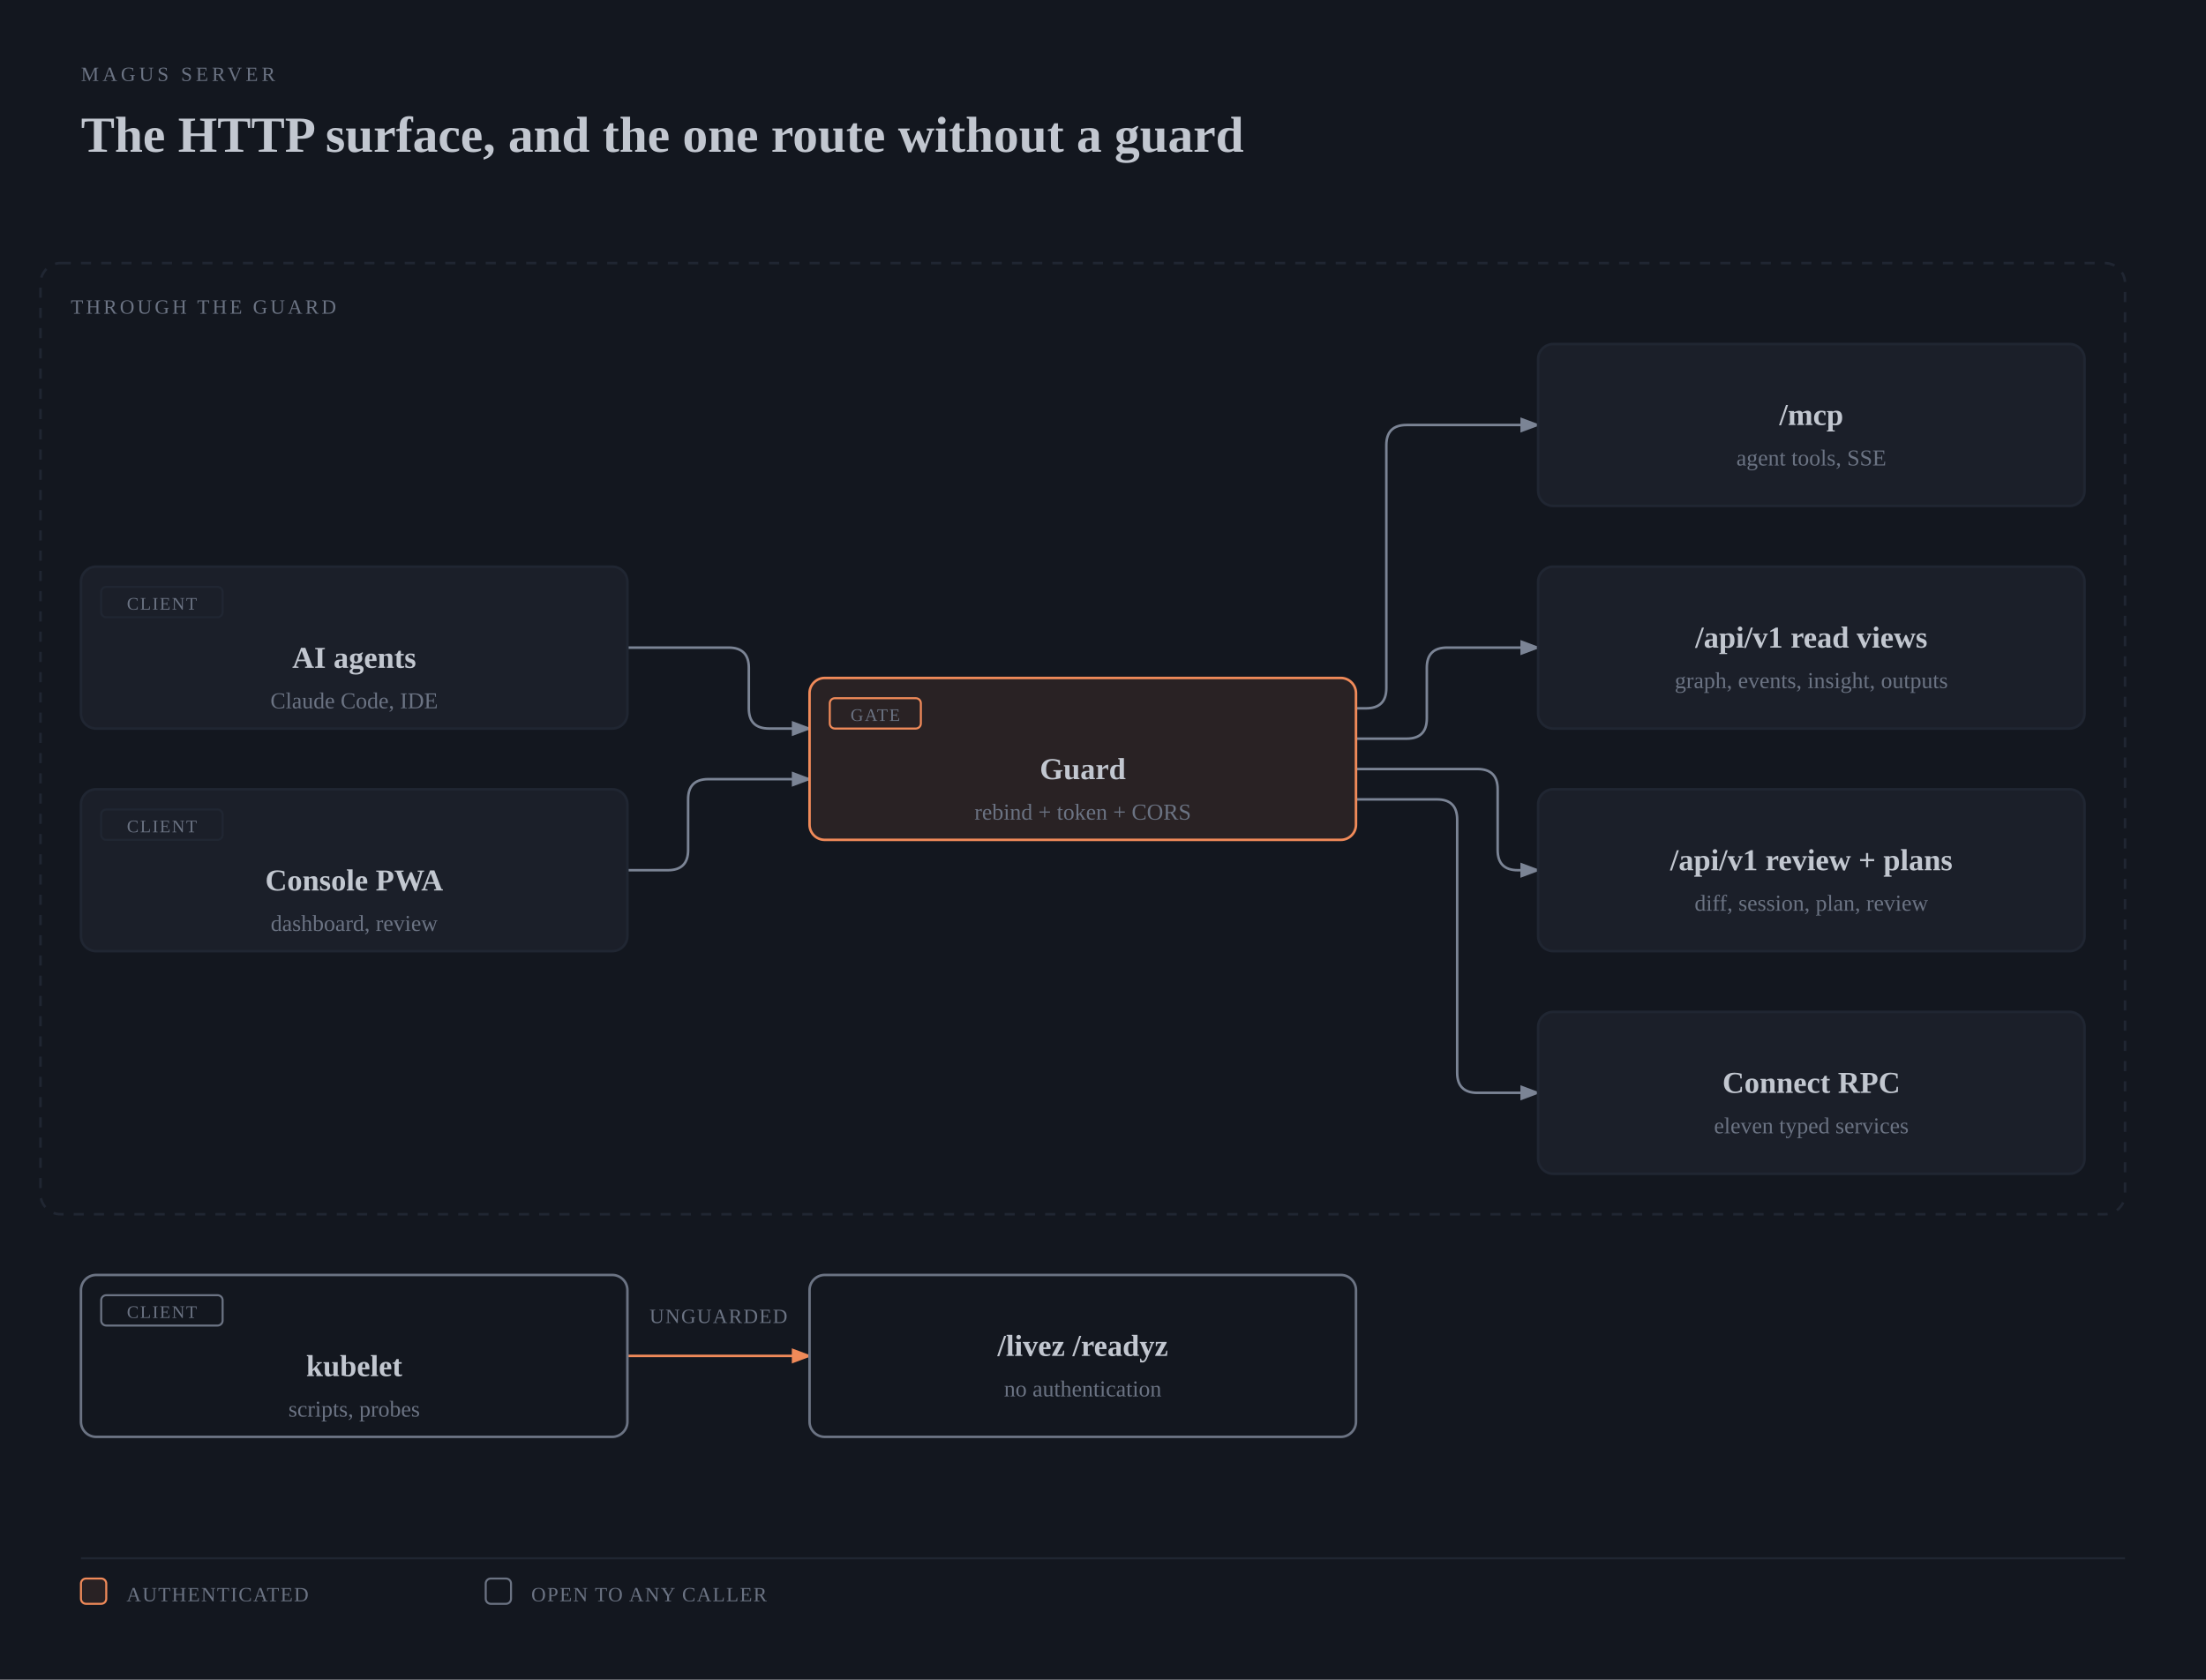
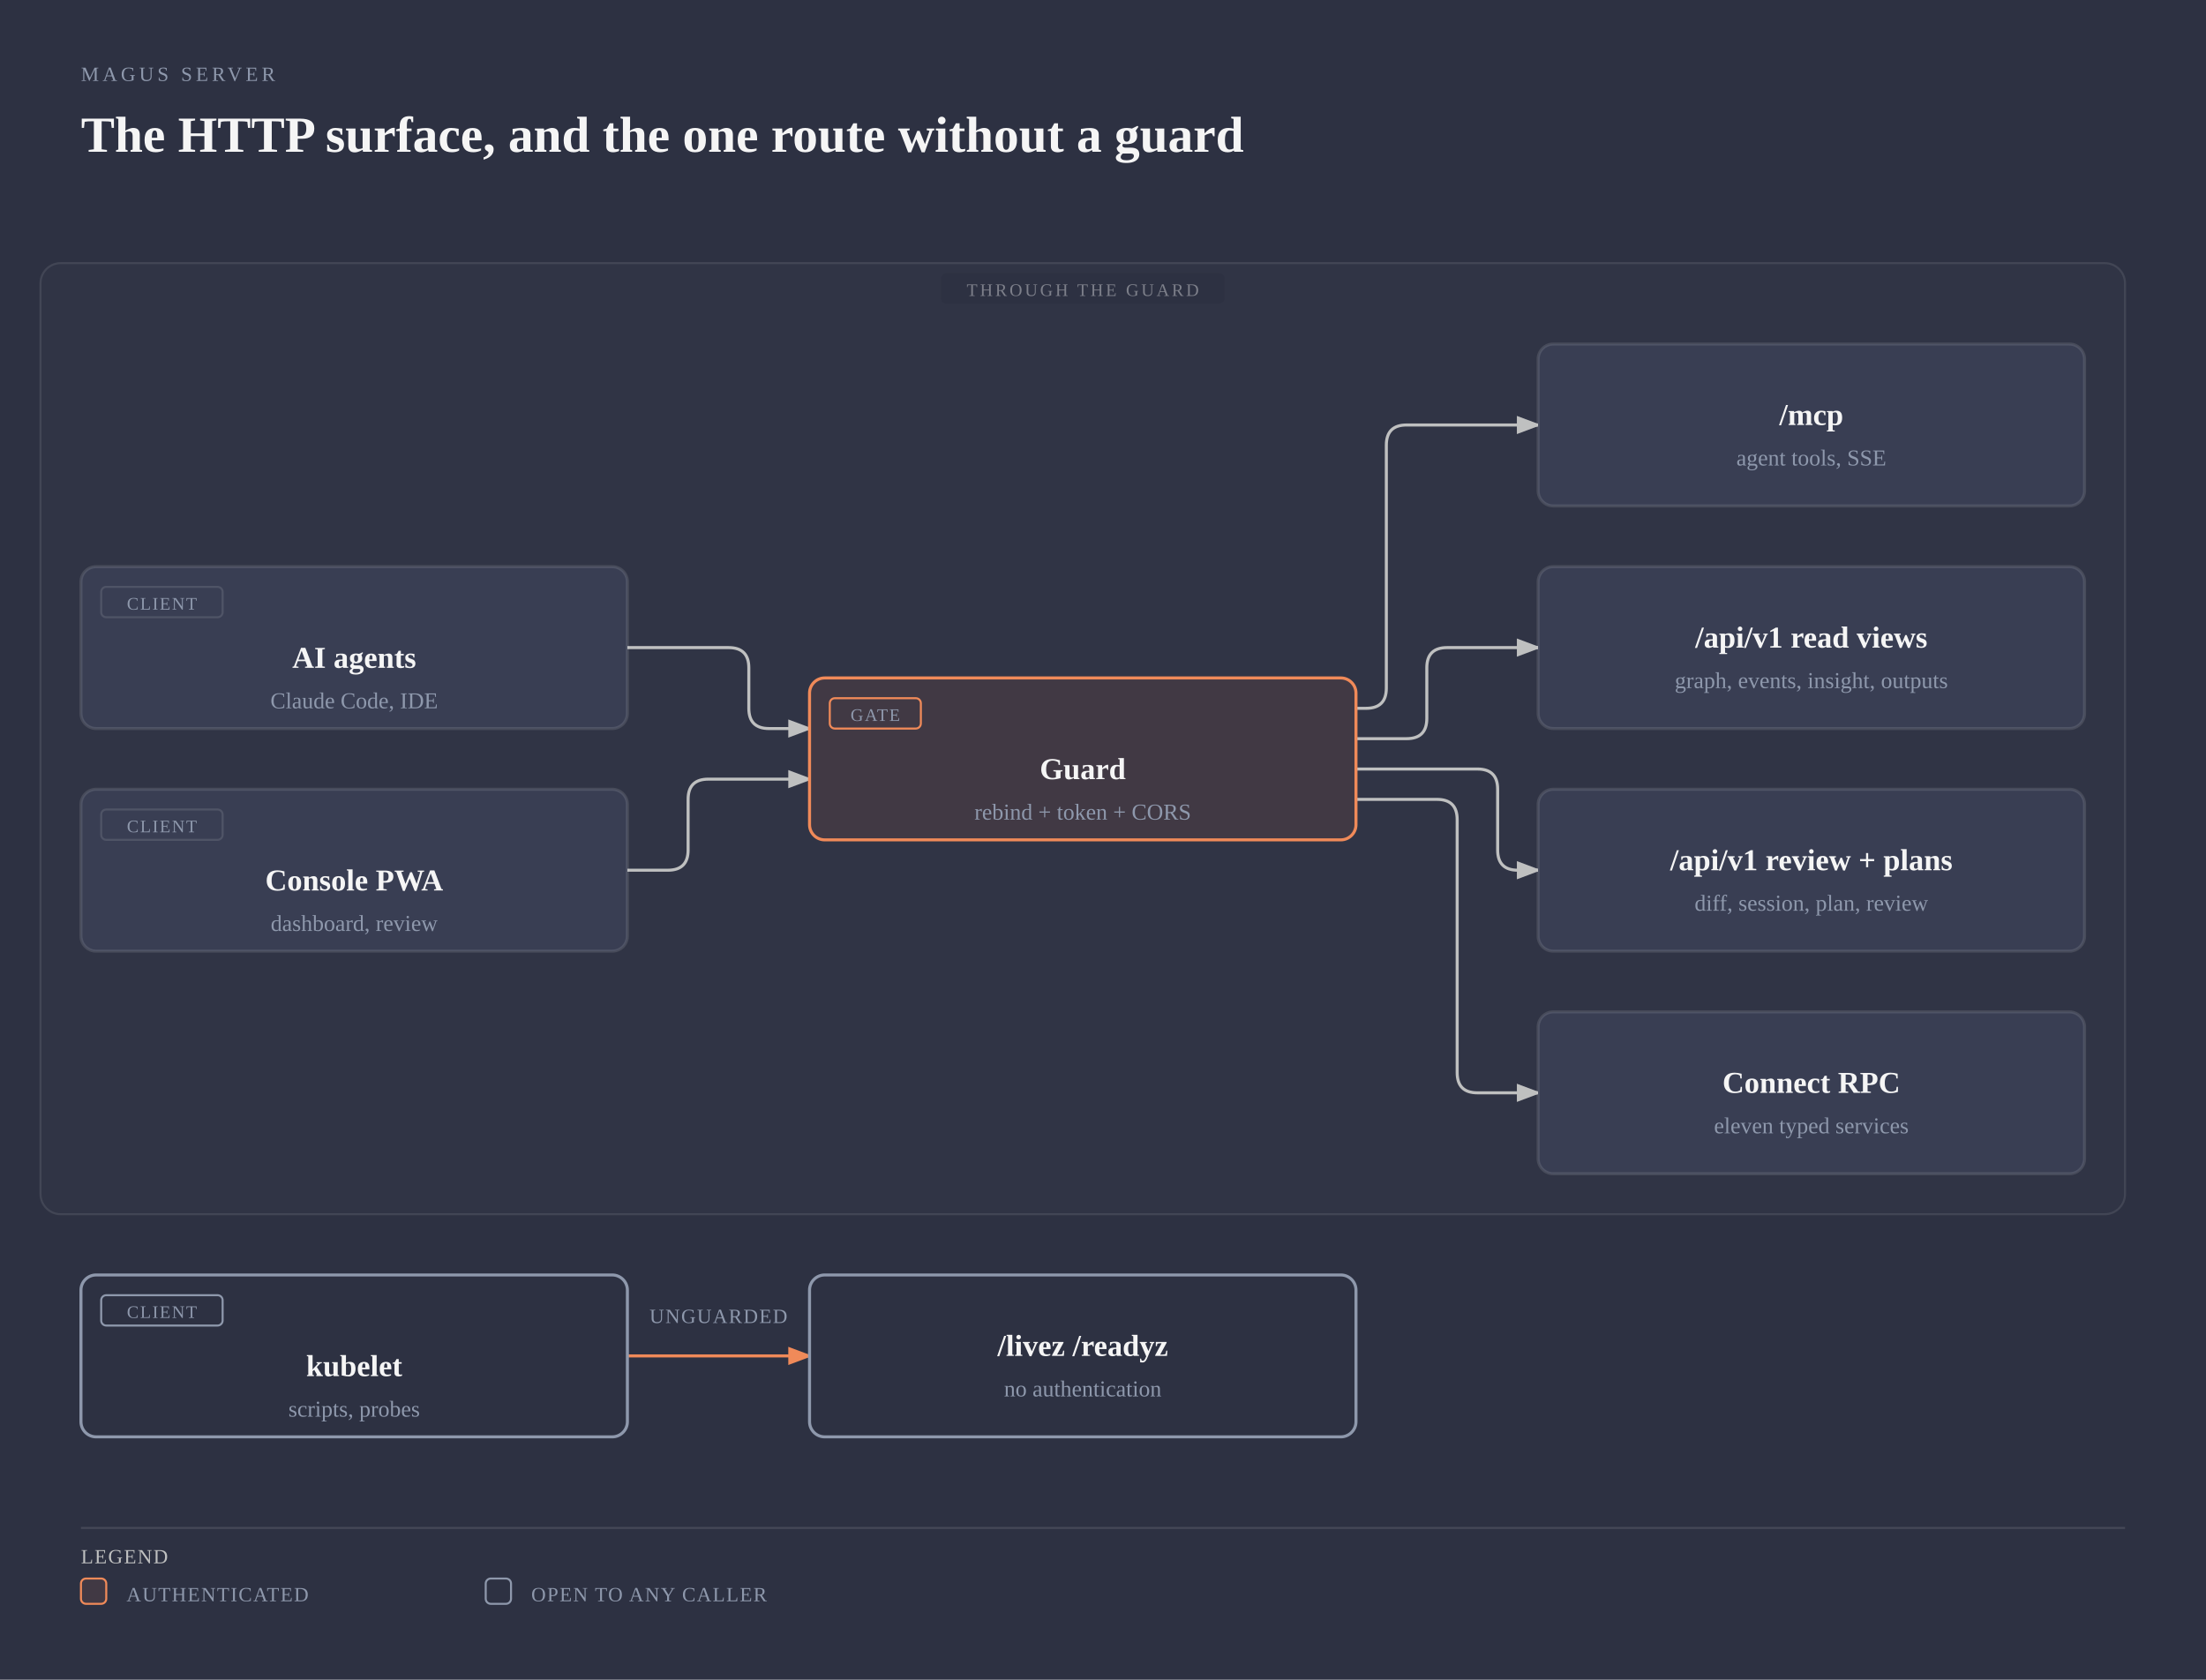
<svg xmlns="http://www.w3.org/2000/svg" viewBox="0 0 872 664" width="872" height="664" role="img" aria-labelledby="server-http-title server-http-desc" class="magus-diagram">
  <defs>
    <marker id="server-http-arrow-default" markerWidth="8" markerHeight="6" refX="7" refY="3" orient="auto">
-       <polygon points="0 0, 8 3, 0 6" fill="#7b8495" />
+       <polygon points="0 0, 8 3, 0 6" fill="#bfc0c0" />
    </marker>
    <marker id="server-http-arrow-accent" markerWidth="8" markerHeight="6" refX="7" refY="3" orient="auto">
      <polygon points="0 0, 8 3, 0 6" fill="#f08a59" />
    </marker>
    <marker id="server-http-arrow-link" markerWidth="8" markerHeight="6" refX="7" refY="3" orient="auto">
      <polygon points="0 0, 8 3, 0 6" fill="#6a95d8" />
    </marker>
  </defs>
-   <rect width="100%" height="100%" fill="#13171f" />
-   <text x="32" y="32" fill="#6b7383" font-size="8" font-family="var(--pico-font-family-monospace, monospace)" style="font-variant-ligatures:none" letter-spacing="0.18em">MAGUS SERVER</text>
-   <text x="32" y="60" fill="#c2c7d0" font-size="20" font-weight="600" font-family="var(--pico-font-family, sans-serif)">The HTTP surface, and the one route without a guard</text>
+   <rect width="100%" height="100%" fill="#2d3142" />
+   <text x="32" y="32" fill="#8e98ac" font-size="8" font-family="var(--pico-font-family-monospace, monospace)" style="font-variant-ligatures:none" letter-spacing="0.18em">MAGUS SERVER</text>
+   <text x="32" y="60" fill="#f5f5f5" font-size="20" font-weight="600" font-family="var(--pico-font-family, sans-serif)">The HTTP surface, and the one route without a guard</text>
  <g transform="translate(0,40)">
-     <rect x="16" y="64" width="824" height="376" rx="8" fill="none" stroke="#202632" stroke-width="1" stroke-dasharray="4,4" />
-     <text x="28" y="84" fill="#6b7383" font-size="8" font-family="var(--pico-font-family-monospace, monospace)" style="font-variant-ligatures:none" letter-spacing="0.14em">THROUGH THE GUARD</text>
-     <path d="M 248 216 L 288 216 Q 296 216 296 224 L 296 240 Q 296 248 304 248 L 320 248" fill="none" stroke="#7b8495" stroke-width="1" marker-end="url(#server-http-arrow-default)" />
-     <path d="M 248 304 L 264 304 Q 272 304 272 296 L 272 276 Q 272 268 280 268 L 320 268" fill="none" stroke="#7b8495" stroke-width="1" marker-end="url(#server-http-arrow-default)" />
-     <path d="M 536 240 L 540 240 Q 548 240 548 232 L 548 136 Q 548 128 556 128 L 608 128" fill="none" stroke="#7b8495" stroke-width="1" marker-end="url(#server-http-arrow-default)" />
-     <path d="M 536 252 L 556 252 Q 564 252 564 244 L 564 224 Q 564 216 572 216 L 608 216" fill="none" stroke="#7b8495" stroke-width="1" marker-end="url(#server-http-arrow-default)" />
-     <path d="M 536 264 L 584 264 Q 592 264 592 272 L 592 296 Q 592 304 600 304 L 608 304" fill="none" stroke="#7b8495" stroke-width="1" marker-end="url(#server-http-arrow-default)" />
-     <path d="M 536 276 L 568 276 Q 576 276 576 284 L 576 384 Q 576 392 584 392 L 608 392" fill="none" stroke="#7b8495" stroke-width="1" marker-end="url(#server-http-arrow-default)" />
-     <path d="M 248 496 L 320 496" fill="none" stroke="#f08a59" stroke-width="1" marker-end="url(#server-http-arrow-accent)" />
-     <rect x="256" y="474" width="56" height="12" rx="2" fill="#13171f" />
-     <text x="284" y="483" fill="#6b7383" font-size="8" font-family="var(--pico-font-family-monospace, monospace)" style="font-variant-ligatures:none" text-anchor="middle" letter-spacing="0.06em">UNGUARDED</text>
-     <rect x="32" y="184" width="216" height="64" rx="6" fill="#13171f" />
-     <rect x="32" y="184" width="216" height="64" rx="6" fill="#1b1f29" stroke="#202632" stroke-width="1" />
-     <rect x="40" y="192" width="48" height="12" rx="2" fill="none" stroke="#202632" stroke-width="0.8" />
-     <text x="64" y="201" fill="#6b7383" font-size="7" font-family="var(--pico-font-family-monospace, monospace)" style="font-variant-ligatures:none" text-anchor="middle" letter-spacing="0.08em">CLIENT</text>
-     <text x="140" y="224" fill="#c2c7d0" font-size="12" font-weight="600" font-family="var(--pico-font-family, sans-serif)" text-anchor="middle">AI agents</text>
-     <text x="140" y="240" fill="#6b7383" font-size="9" font-family="var(--pico-font-family-monospace, monospace)" style="font-variant-ligatures:none" text-anchor="middle">Claude Code, IDE</text>
-     <rect x="32" y="272" width="216" height="64" rx="6" fill="#13171f" />
-     <rect x="32" y="272" width="216" height="64" rx="6" fill="#1b1f29" stroke="#202632" stroke-width="1" />
-     <rect x="40" y="280" width="48" height="12" rx="2" fill="none" stroke="#202632" stroke-width="0.8" />
-     <text x="64" y="289" fill="#6b7383" font-size="7" font-family="var(--pico-font-family-monospace, monospace)" style="font-variant-ligatures:none" text-anchor="middle" letter-spacing="0.08em">CLIENT</text>
-     <text x="140" y="312" fill="#c2c7d0" font-size="12" font-weight="600" font-family="var(--pico-font-family, sans-serif)" text-anchor="middle">Console PWA</text>
-     <text x="140" y="328" fill="#6b7383" font-size="9" font-family="var(--pico-font-family-monospace, monospace)" style="font-variant-ligatures:none" text-anchor="middle">dashboard, review</text>
-     <rect x="32" y="464" width="216" height="64" rx="6" fill="#13171f" />
-     <rect x="32" y="464" width="216" height="64" rx="6" fill="#13171f" stroke="#6b7383" stroke-width="1" />
-     <rect x="40" y="472" width="48" height="12" rx="2" fill="none" stroke="#6b7383" stroke-width="0.8" />
-     <text x="64" y="481" fill="#6b7383" font-size="7" font-family="var(--pico-font-family-monospace, monospace)" style="font-variant-ligatures:none" text-anchor="middle" letter-spacing="0.08em">CLIENT</text>
-     <text x="140" y="504" fill="#c2c7d0" font-size="12" font-weight="600" font-family="var(--pico-font-family, sans-serif)" text-anchor="middle">kubelet</text>
-     <text x="140" y="520" fill="#6b7383" font-size="9" font-family="var(--pico-font-family-monospace, monospace)" style="font-variant-ligatures:none" text-anchor="middle">scripts, probes</text>
-     <rect x="320" y="228" width="216" height="64" rx="6" fill="#13171f" />
-     <rect x="320" y="228" width="216" height="64" rx="6" fill="rgba(240,138,89,0.10)" stroke="#f08a59" stroke-width="1" />
-     <rect x="328" y="236" width="36" height="12" rx="2" fill="none" stroke="#f08a59" stroke-width="0.8" />
-     <text x="346" y="245" fill="#6b7383" font-size="7" font-family="var(--pico-font-family-monospace, monospace)" style="font-variant-ligatures:none" text-anchor="middle" letter-spacing="0.08em">GATE</text>
-     <text x="428" y="268" fill="#c2c7d0" font-size="12" font-weight="600" font-family="var(--pico-font-family, sans-serif)" text-anchor="middle">Guard</text>
-     <text x="428" y="284" fill="#6b7383" font-size="9" font-family="var(--pico-font-family-monospace, monospace)" style="font-variant-ligatures:none" text-anchor="middle">rebind + token + CORS</text>
-     <rect x="608" y="96" width="216" height="64" rx="6" fill="#13171f" />
-     <rect x="608" y="96" width="216" height="64" rx="6" fill="#1b1f29" stroke="#202632" stroke-width="1" />
-     <text x="716" y="128" fill="#c2c7d0" font-size="12" font-weight="600" font-family="var(--pico-font-family, sans-serif)" text-anchor="middle">/mcp</text>
-     <text x="716" y="144" fill="#6b7383" font-size="9" font-family="var(--pico-font-family-monospace, monospace)" style="font-variant-ligatures:none" text-anchor="middle">agent tools, SSE</text>
-     <rect x="608" y="184" width="216" height="64" rx="6" fill="#13171f" />
-     <rect x="608" y="184" width="216" height="64" rx="6" fill="#1b1f29" stroke="#202632" stroke-width="1" />
-     <text x="716" y="216" fill="#c2c7d0" font-size="12" font-weight="600" font-family="var(--pico-font-family, sans-serif)" text-anchor="middle">/api/v1 read views</text>
-     <text x="716" y="232" fill="#6b7383" font-size="9" font-family="var(--pico-font-family-monospace, monospace)" style="font-variant-ligatures:none" text-anchor="middle">graph, events, insight, outputs</text>
-     <rect x="608" y="272" width="216" height="64" rx="6" fill="#13171f" />
-     <rect x="608" y="272" width="216" height="64" rx="6" fill="#1b1f29" stroke="#202632" stroke-width="1" />
-     <text x="716" y="304" fill="#c2c7d0" font-size="12" font-weight="600" font-family="var(--pico-font-family, sans-serif)" text-anchor="middle">/api/v1 review + plans</text>
-     <text x="716" y="320" fill="#6b7383" font-size="9" font-family="var(--pico-font-family-monospace, monospace)" style="font-variant-ligatures:none" text-anchor="middle">diff, session, plan, review</text>
-     <rect x="608" y="360" width="216" height="64" rx="6" fill="#13171f" />
-     <rect x="608" y="360" width="216" height="64" rx="6" fill="#1b1f29" stroke="#202632" stroke-width="1" />
-     <text x="716" y="392" fill="#c2c7d0" font-size="12" font-weight="600" font-family="var(--pico-font-family, sans-serif)" text-anchor="middle">Connect RPC</text>
-     <text x="716" y="408" fill="#6b7383" font-size="9" font-family="var(--pico-font-family-monospace, monospace)" style="font-variant-ligatures:none" text-anchor="middle">eleven typed services</text>
-     <rect x="320" y="464" width="216" height="64" rx="6" fill="#13171f" />
-     <rect x="320" y="464" width="216" height="64" rx="6" fill="#13171f" stroke="#6b7383" stroke-width="1" />
-     <text x="428" y="496" fill="#c2c7d0" font-size="12" font-weight="600" font-family="var(--pico-font-family, sans-serif)" text-anchor="middle">/livez /readyz</text>
-     <text x="428" y="512" fill="#6b7383" font-size="9" font-family="var(--pico-font-family-monospace, monospace)" style="font-variant-ligatures:none" text-anchor="middle">no authentication</text>
-     <line x1="32" y1="576" x2="840" y2="576" stroke="#202632" stroke-width="0.8" />
+     <rect x="16" y="64" width="824" height="376" rx="8" fill="#f5f5f5" fill-opacity="0.02" stroke="#f5f5f5" stroke-opacity="0.1" stroke-width="0.8" />
+     <rect x="372" y="68" width="112" height="12" rx="2" fill="#2d3142" />
+     <text x="428" y="77" fill="#f5f5f5" fill-opacity="0.4" font-size="7" font-family="var(--pico-font-family-monospace, monospace)" style="font-variant-ligatures:none" text-anchor="middle" letter-spacing="0.14em">THROUGH THE GUARD</text>
+     <path data-edge="agent-&gt;guard" d="M 248 216 L 288 216 Q 296 216 296 224 L 296 240 Q 296 248 304 248 L 320 248" fill="none" stroke="#bfc0c0" stroke-width="1.2" marker-end="url(#server-http-arrow-default)" />
+     <path data-edge="console-&gt;guard" d="M 248 304 L 264 304 Q 272 304 272 296 L 272 276 Q 272 268 280 268 L 320 268" fill="none" stroke="#bfc0c0" stroke-width="1.2" marker-end="url(#server-http-arrow-default)" />
+     <path data-edge="guard-&gt;mcp" d="M 536 240 L 540 240 Q 548 240 548 232 L 548 136 Q 548 128 556 128 L 608 128" fill="none" stroke="#bfc0c0" stroke-width="1.2" marker-end="url(#server-http-arrow-default)" />
+     <path data-edge="guard-&gt;reads" d="M 536 252 L 556 252 Q 564 252 564 244 L 564 224 Q 564 216 572 216 L 608 216" fill="none" stroke="#bfc0c0" stroke-width="1.2" marker-end="url(#server-http-arrow-default)" />
+     <path data-edge="guard-&gt;review" d="M 536 264 L 584 264 Q 592 264 592 272 L 592 296 Q 592 304 600 304 L 608 304" fill="none" stroke="#bfc0c0" stroke-width="1.2" marker-end="url(#server-http-arrow-default)" />
+     <path data-edge="guard-&gt;connect" d="M 536 276 L 568 276 Q 576 276 576 284 L 576 384 Q 576 392 584 392 L 608 392" fill="none" stroke="#bfc0c0" stroke-width="1.2" marker-end="url(#server-http-arrow-default)" />
+     <path data-edge="probe-&gt;health" d="M 248 496 L 320 496" fill="none" stroke="#f08a59" stroke-width="1.2" marker-end="url(#server-http-arrow-accent)" />
+     <rect x="256" y="474" width="56" height="12" rx="2" fill="#2d3142" />
+     <text x="284" y="483" fill="#8e98ac" font-size="8" font-family="var(--pico-font-family-monospace, monospace)" style="font-variant-ligatures:none" text-anchor="middle" letter-spacing="0.06em">UNGUARDED</text>
+     <g data-node="agent">
+       <rect x="32" y="184" width="216" height="64" rx="6" fill="#2d3142" />
+       <rect x="32" y="184" width="216" height="64" rx="6" fill="#393e53" stroke="rgba(245,245,245,0.12)" stroke-width="1.2" />
+       <rect x="40" y="192" width="48" height="12" rx="2" fill="none" stroke="rgba(245,245,245,0.12)" stroke-width="0.8" />
+       <text x="64" y="201" fill="#8e98ac" font-size="7" font-family="var(--pico-font-family-monospace, monospace)" style="font-variant-ligatures:none" text-anchor="middle" letter-spacing="0.08em">CLIENT</text>
+       <text x="140" y="224" fill="#f5f5f5" font-size="12" font-weight="600" font-family="var(--pico-font-family, sans-serif)" text-anchor="middle">AI agents</text>
+       <text x="140" y="240" fill="#8e98ac" font-size="9" font-family="var(--pico-font-family-monospace, monospace)" style="font-variant-ligatures:none" text-anchor="middle">Claude Code, IDE</text>
+     </g>
+     <g data-node="console">
+       <rect x="32" y="272" width="216" height="64" rx="6" fill="#2d3142" />
+       <rect x="32" y="272" width="216" height="64" rx="6" fill="#393e53" stroke="rgba(245,245,245,0.12)" stroke-width="1.2" />
+       <rect x="40" y="280" width="48" height="12" rx="2" fill="none" stroke="rgba(245,245,245,0.12)" stroke-width="0.8" />
+       <text x="64" y="289" fill="#8e98ac" font-size="7" font-family="var(--pico-font-family-monospace, monospace)" style="font-variant-ligatures:none" text-anchor="middle" letter-spacing="0.08em">CLIENT</text>
+       <text x="140" y="312" fill="#f5f5f5" font-size="12" font-weight="600" font-family="var(--pico-font-family, sans-serif)" text-anchor="middle">Console PWA</text>
+       <text x="140" y="328" fill="#8e98ac" font-size="9" font-family="var(--pico-font-family-monospace, monospace)" style="font-variant-ligatures:none" text-anchor="middle">dashboard, review</text>
+     </g>
+     <g data-node="probe">
+       <rect x="32" y="464" width="216" height="64" rx="6" fill="#2d3142" />
+       <rect x="32" y="464" width="216" height="64" rx="6" fill="#2d3142" stroke="#8e98ac" stroke-width="1.2" />
+       <rect x="40" y="472" width="48" height="12" rx="2" fill="none" stroke="#8e98ac" stroke-width="0.8" />
+       <text x="64" y="481" fill="#8e98ac" font-size="7" font-family="var(--pico-font-family-monospace, monospace)" style="font-variant-ligatures:none" text-anchor="middle" letter-spacing="0.08em">CLIENT</text>
+       <text x="140" y="504" fill="#f5f5f5" font-size="12" font-weight="600" font-family="var(--pico-font-family, sans-serif)" text-anchor="middle">kubelet</text>
+       <text x="140" y="520" fill="#8e98ac" font-size="9" font-family="var(--pico-font-family-monospace, monospace)" style="font-variant-ligatures:none" text-anchor="middle">scripts, probes</text>
+     </g>
+     <g data-node="guard" data-anchor="internal/httpx">
+       <rect x="320" y="228" width="216" height="64" rx="6" fill="#2d3142" />
+       <rect x="320" y="228" width="216" height="64" rx="6" fill="rgba(240,138,89,0.10)" stroke="#f08a59" stroke-width="1.2" />
+       <rect x="328" y="236" width="36" height="12" rx="2" fill="none" stroke="#f08a59" stroke-width="0.8" />
+       <text x="346" y="245" fill="#8e98ac" font-size="7" font-family="var(--pico-font-family-monospace, monospace)" style="font-variant-ligatures:none" text-anchor="middle" letter-spacing="0.08em">GATE</text>
+       <text x="428" y="268" fill="#f5f5f5" font-size="12" font-weight="600" font-family="var(--pico-font-family, sans-serif)" text-anchor="middle">Guard</text>
+       <text x="428" y="284" fill="#8e98ac" font-size="9" font-family="var(--pico-font-family-monospace, monospace)" style="font-variant-ligatures:none" text-anchor="middle">rebind + token + CORS</text>
+     </g>
+     <g data-node="mcp" data-anchor="internal/handler/mcp">
+       <rect x="608" y="96" width="216" height="64" rx="6" fill="#2d3142" />
+       <rect x="608" y="96" width="216" height="64" rx="6" fill="#393e53" stroke="rgba(245,245,245,0.12)" stroke-width="1.2" />
+       <text x="716" y="128" fill="#f5f5f5" font-size="12" font-weight="600" font-family="var(--pico-font-family, sans-serif)" text-anchor="middle">/mcp</text>
+       <text x="716" y="144" fill="#8e98ac" font-size="9" font-family="var(--pico-font-family-monospace, monospace)" style="font-variant-ligatures:none" text-anchor="middle">agent tools, SSE</text>
+     </g>
+     <g data-node="reads" data-anchor="internal/handler/graph">
+       <rect x="608" y="184" width="216" height="64" rx="6" fill="#2d3142" />
+       <rect x="608" y="184" width="216" height="64" rx="6" fill="#393e53" stroke="rgba(245,245,245,0.12)" stroke-width="1.2" />
+       <text x="716" y="216" fill="#f5f5f5" font-size="12" font-weight="600" font-family="var(--pico-font-family, sans-serif)" text-anchor="middle">/api/v1 read views</text>
+       <text x="716" y="232" fill="#8e98ac" font-size="9" font-family="var(--pico-font-family-monospace, monospace)" style="font-variant-ligatures:none" text-anchor="middle">graph, events, insight, outputs</text>
+     </g>
+     <g data-node="review" data-anchor="internal/handler/status">
+       <rect x="608" y="272" width="216" height="64" rx="6" fill="#2d3142" />
+       <rect x="608" y="272" width="216" height="64" rx="6" fill="#393e53" stroke="rgba(245,245,245,0.12)" stroke-width="1.2" />
+       <text x="716" y="304" fill="#f5f5f5" font-size="12" font-weight="600" font-family="var(--pico-font-family, sans-serif)" text-anchor="middle">/api/v1 review + plans</text>
+       <text x="716" y="320" fill="#8e98ac" font-size="9" font-family="var(--pico-font-family-monospace, monospace)" style="font-variant-ligatures:none" text-anchor="middle">diff, session, plan, review</text>
+     </g>
+     <g data-node="connect" data-anchor="internal/handler/metrics">
+       <rect x="608" y="360" width="216" height="64" rx="6" fill="#2d3142" />
+       <rect x="608" y="360" width="216" height="64" rx="6" fill="#393e53" stroke="rgba(245,245,245,0.12)" stroke-width="1.2" />
+       <text x="716" y="392" fill="#f5f5f5" font-size="12" font-weight="600" font-family="var(--pico-font-family, sans-serif)" text-anchor="middle">Connect RPC</text>
+       <text x="716" y="408" fill="#8e98ac" font-size="9" font-family="var(--pico-font-family-monospace, monospace)" style="font-variant-ligatures:none" text-anchor="middle">eleven typed services</text>
+     </g>
+     <g data-node="health" data-anchor="internal/server">
+       <rect x="320" y="464" width="216" height="64" rx="6" fill="#2d3142" />
+       <rect x="320" y="464" width="216" height="64" rx="6" fill="#2d3142" stroke="#8e98ac" stroke-width="1.2" />
+       <text x="428" y="496" fill="#f5f5f5" font-size="12" font-weight="600" font-family="var(--pico-font-family, sans-serif)" text-anchor="middle">/livez /readyz</text>
+       <text x="428" y="512" fill="#8e98ac" font-size="9" font-family="var(--pico-font-family-monospace, monospace)" style="font-variant-ligatures:none" text-anchor="middle">no authentication</text>
+     </g>
+     <line x1="32" y1="564" x2="840" y2="564" stroke="rgba(245,245,245,0.12)" stroke-width="0.8" />
+     <text x="32" y="578" fill="#bfc0c0" font-size="8" font-family="var(--pico-font-family-monospace, monospace)" style="font-variant-ligatures:none" letter-spacing="0.06em">LEGEND</text>
    <rect x="32" y="584" width="10" height="10" rx="2" fill="rgba(240,138,89,0.10)" stroke="#f08a59" stroke-width="0.8" />
-     <text x="50" y="593" fill="#6b7383" font-size="8" font-family="var(--pico-font-family-monospace, monospace)" style="font-variant-ligatures:none" letter-spacing="0.06em">AUTHENTICATED</text>
-     <rect x="192" y="584" width="10" height="10" rx="2" fill="#13171f" stroke="#6b7383" stroke-width="0.8" />
-     <text x="210" y="593" fill="#6b7383" font-size="8" font-family="var(--pico-font-family-monospace, monospace)" style="font-variant-ligatures:none" letter-spacing="0.06em">OPEN TO ANY CALLER</text>
+     <text x="50" y="593" fill="#8e98ac" font-size="8" font-family="var(--pico-font-family-monospace, monospace)" style="font-variant-ligatures:none" letter-spacing="0.06em">AUTHENTICATED</text>
+     <rect x="192" y="584" width="10" height="10" rx="2" fill="#2d3142" stroke="#8e98ac" stroke-width="0.8" />
+     <text x="210" y="593" fill="#8e98ac" font-size="8" font-family="var(--pico-font-family-monospace, monospace)" style="font-variant-ligatures:none" letter-spacing="0.06em">OPEN TO ANY CALLER</text>
  </g>
</svg>
